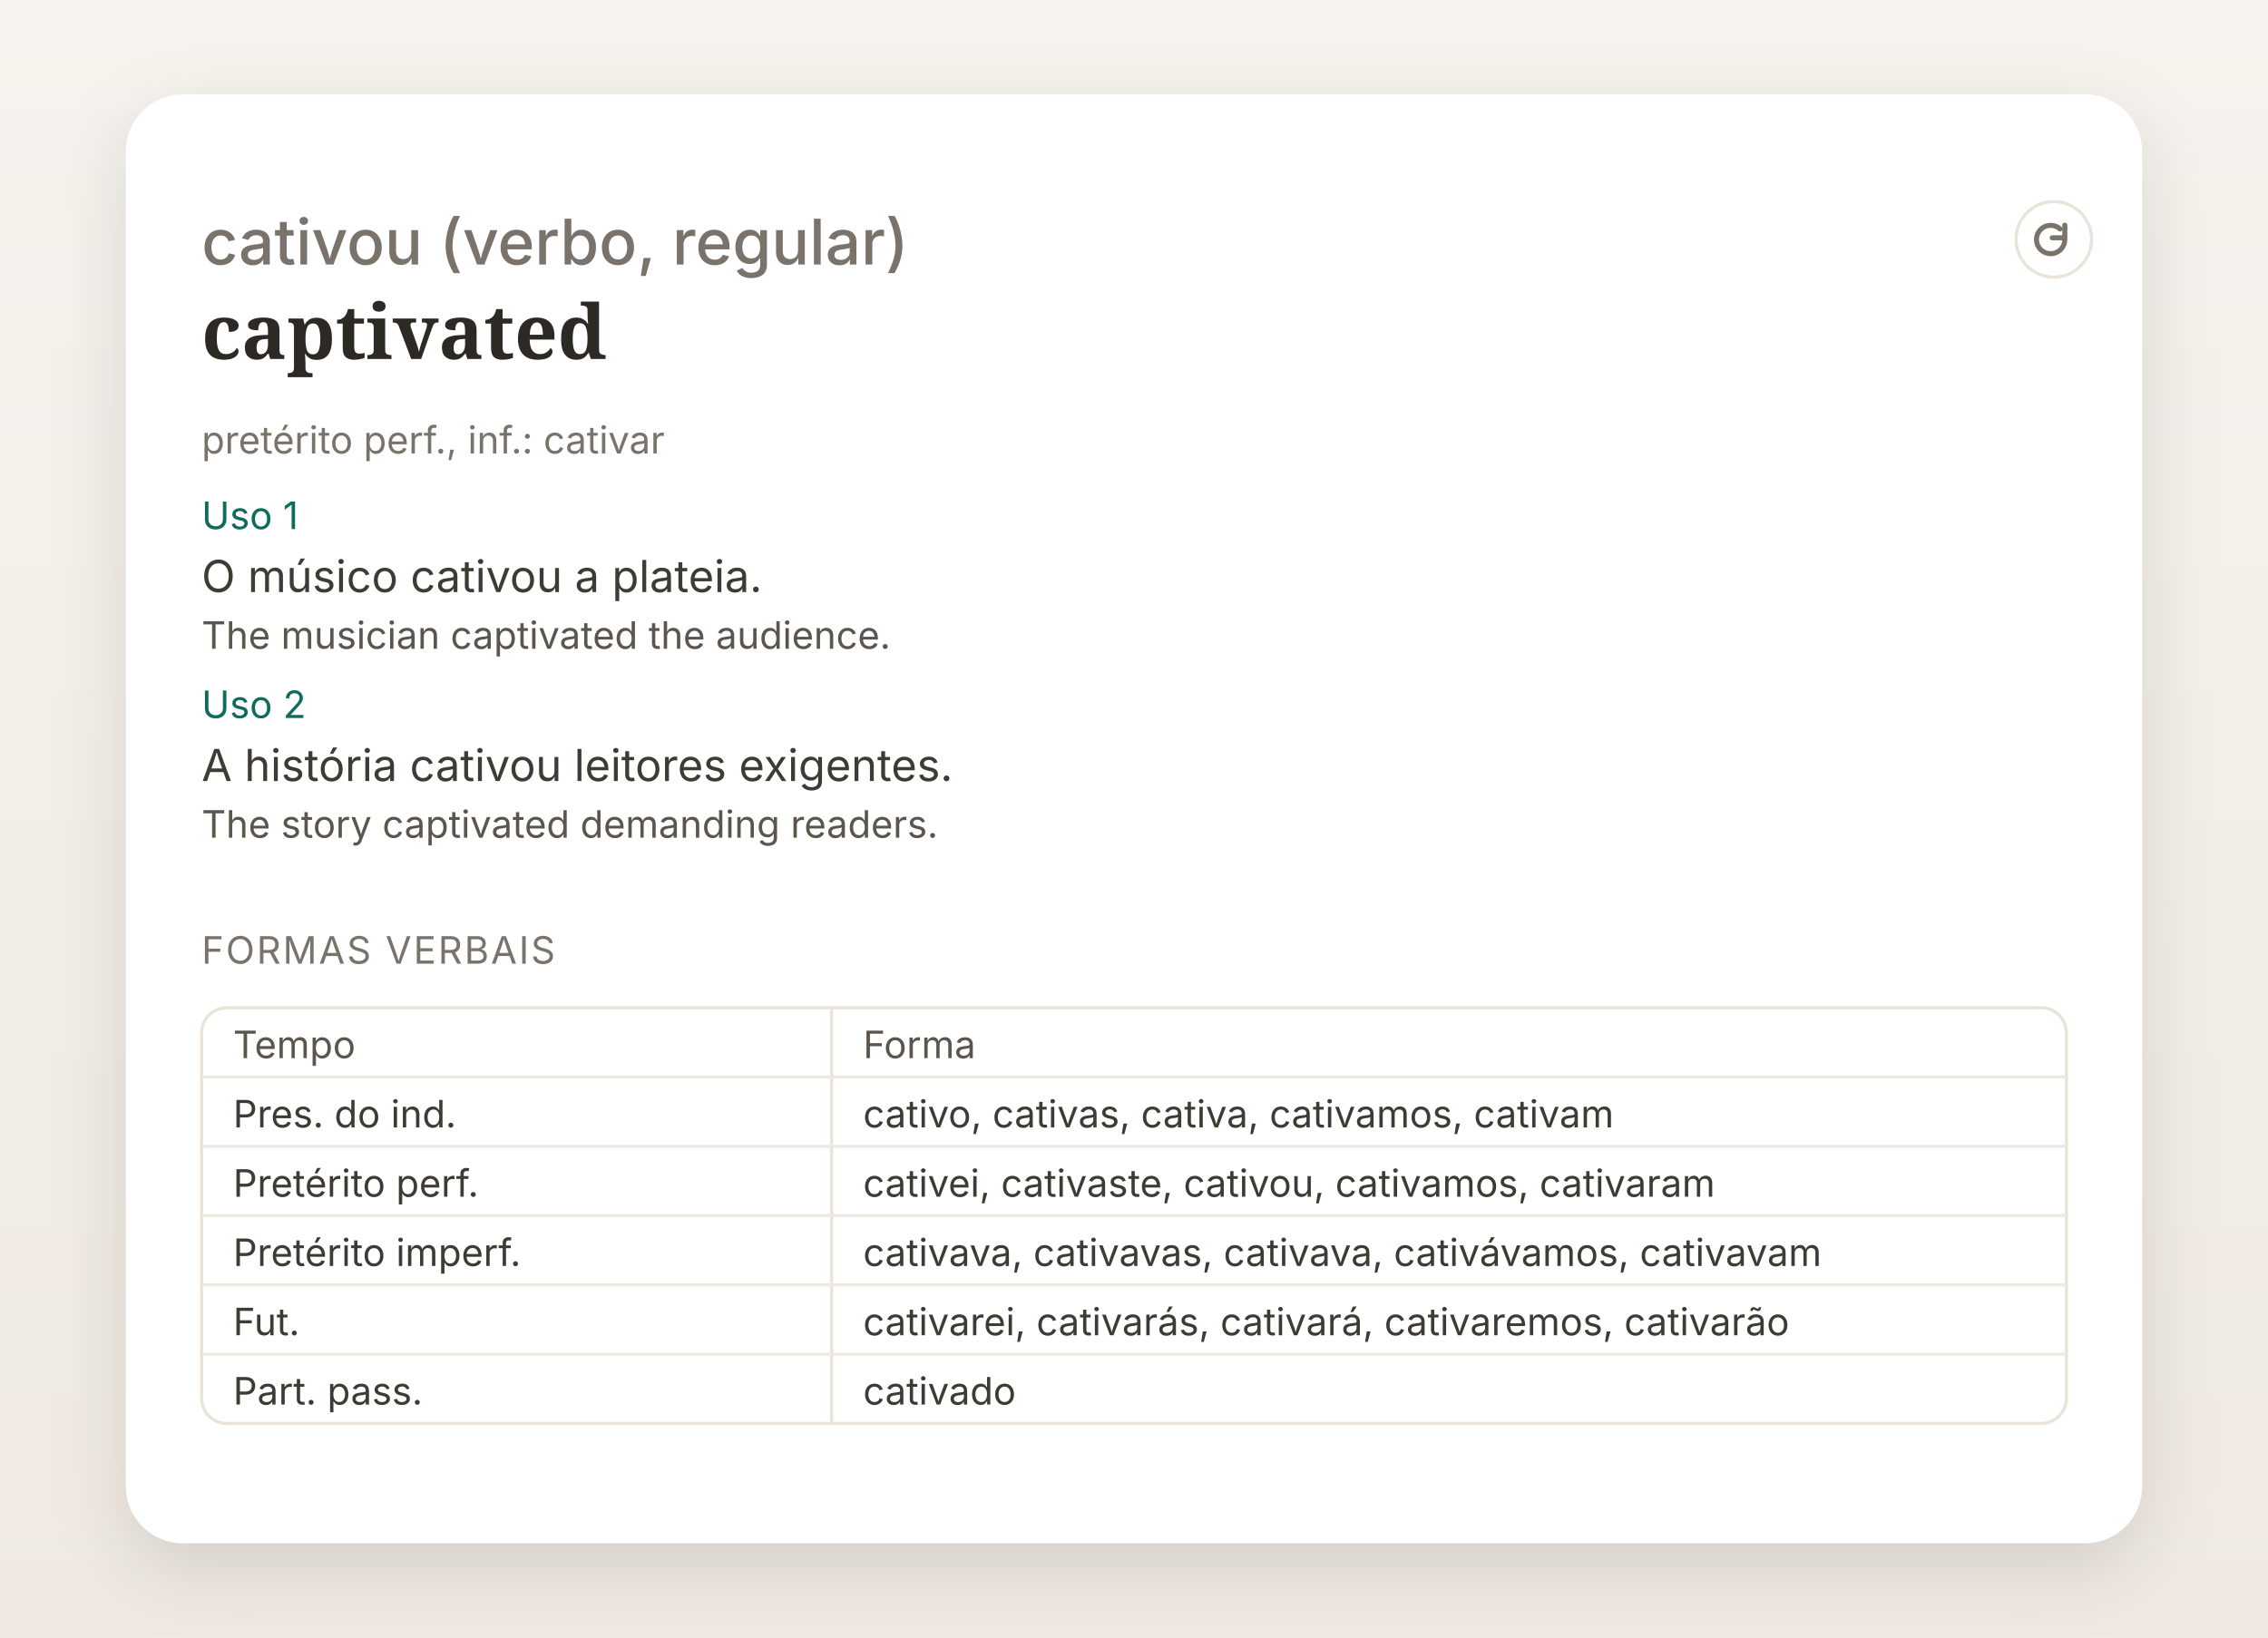
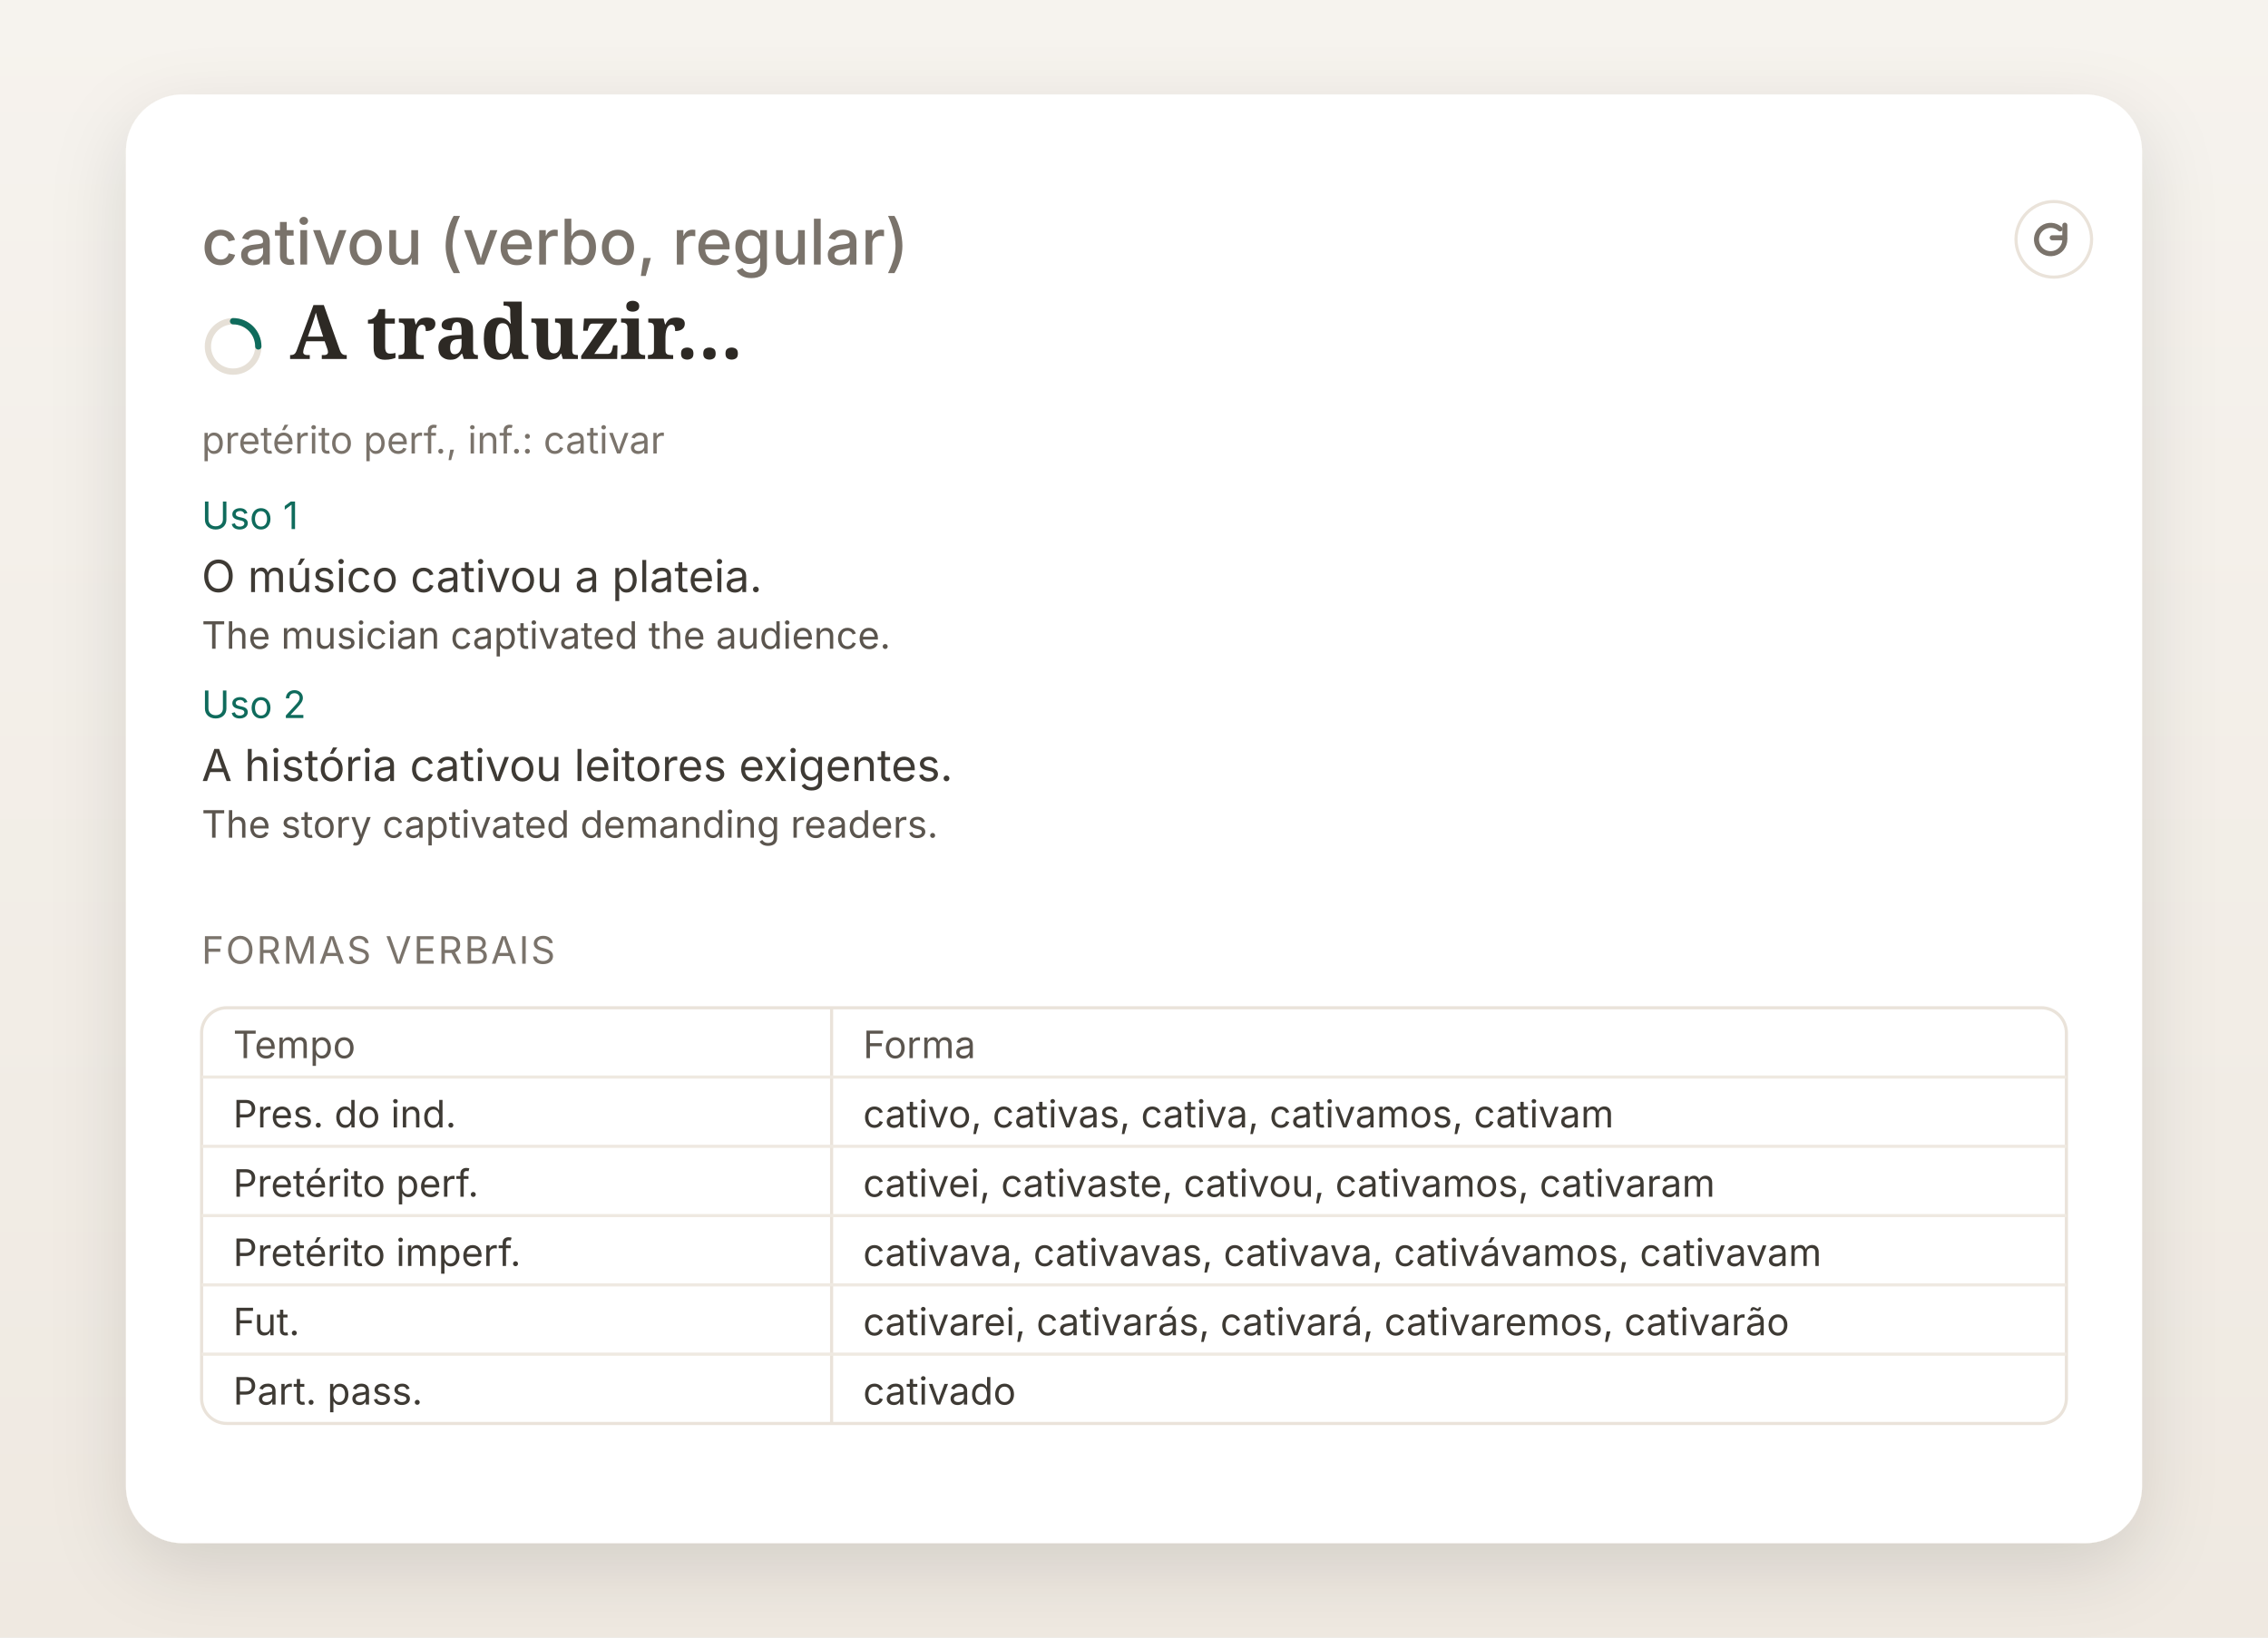
<svg xmlns="http://www.w3.org/2000/svg" width="720" height="520" viewBox="0 0 720 520" fill="none">
  <defs>
    <linearGradient id="bg" x1="0" y1="0" x2="0" y2="1">
      <stop offset="0%" stop-color="#F6F3EE" />
      <stop offset="100%" stop-color="#EFE9E1" />
    </linearGradient>
    <filter id="shadow" x="-20%" y="-20%" width="140%" height="140%" color-interpolation-filters="sRGB">
      <feDropShadow dx="0" dy="8" stdDeviation="12" flood-color="#000000" flood-opacity="0.12" />
    </filter>
  </defs>
  <rect width="720" height="520" fill="url(#bg)" />
  <g filter="url(#shadow)">
    <rect x="40" y="30" width="640" height="460" rx="18" fill="#FFFFFF" />
  </g>
  <text x="64" y="84" font-family="Work Sans, Inter, Arial, sans-serif" font-size="20" font-weight="500" fill="#7A736B">cativou (verbo, regular)</text>
  <g transform="translate(640 64)">
    <circle cx="12" cy="12" r="12" fill="#FFFFFF" stroke="#EAE3DA" />
    <path d="M15.5 12a4.5 4.5 0 1 1-1.5-3.3" fill="none" stroke="#7A736B" stroke-width="1.6" stroke-linecap="round" stroke-linejoin="round" />
    <path d="M15.5 7.5v4h-4" fill="none" stroke="#7A736B" stroke-width="1.6" stroke-linecap="round" stroke-linejoin="round" />
  </g>
  <g transform="translate(0 20)">
-     <text x="64" y="94" font-family="Literata, Georgia, serif" font-size="24" font-weight="600" fill="#2D2924">captivated</text>
+     <g transform="translate(64 74)">
+       <circle cx="10" cy="16" r="8" fill="none" stroke="#E6E0D7" stroke-width="2" />
+       <path d="M10 8A8 8 0 0 1 18 16" fill="none" stroke="#0F6B5C" stroke-width="2" stroke-linecap="round" />
+       <text x="28" y="20" font-family="Literata, Georgia, serif" font-size="24" font-weight="600" fill="#2D2924">A traduzir...</text>
+     </g>
    <text x="64" y="124" font-family="Work Sans, Inter, Arial, sans-serif" font-size="12" fill="#7A736B">pretérito perf., inf.: cativar</text>
    <text x="64" y="148" font-family="Work Sans, Inter, Arial, sans-serif" font-size="12" fill="#0F6B5C">Uso 1</text>
    <text x="64" y="168" font-family="Work Sans, Inter, Arial, sans-serif" font-size="14" fill="#3E3A34">O músico cativou a plateia.</text>
    <text x="64" y="186" font-family="Work Sans, Inter, Arial, sans-serif" font-size="12" fill="#5B554E">The musician captivated the audience.</text>
    <text x="64" y="208" font-family="Work Sans, Inter, Arial, sans-serif" font-size="12" fill="#0F6B5C">Uso 2</text>
    <text x="64" y="228" font-family="Work Sans, Inter, Arial, sans-serif" font-size="14" fill="#3E3A34">A história cativou leitores exigentes.</text>
    <text x="64" y="246" font-family="Work Sans, Inter, Arial, sans-serif" font-size="12" fill="#5B554E">The story captivated demanding readers.</text>
    <text x="64" y="286" font-family="Work Sans, Inter, Arial, sans-serif" font-size="12" letter-spacing="0.6" fill="#7A736B">FORMAS VERBAIS</text>
    <rect x="64" y="300" width="592" height="132" rx="8" fill="#FFFFFF" stroke="#EAE3DA" />
    <line x1="264" y1="300" x2="264" y2="432" stroke="#EAE3DA" />
    <line x1="64" y1="322" x2="656" y2="322" stroke="#EFE9E1" />
    <line x1="64" y1="344" x2="656" y2="344" stroke="#EFE9E1" />
    <line x1="64" y1="366" x2="656" y2="366" stroke="#EFE9E1" />
    <line x1="64" y1="388" x2="656" y2="388" stroke="#EFE9E1" />
    <line x1="64" y1="410" x2="656" y2="410" stroke="#EFE9E1" />
    <text x="74" y="316" font-family="Work Sans, Inter, Arial, sans-serif" font-size="12" fill="#5B554E">Tempo</text>
    <text x="274" y="316" font-family="Work Sans, Inter, Arial, sans-serif" font-size="12" fill="#5B554E">Forma</text>
    <text x="74" y="338" font-family="Work Sans, Inter, Arial, sans-serif" font-size="12" fill="#3E3A34">Pres. do ind.</text>
    <text x="274" y="338" font-family="Work Sans, Inter, Arial, sans-serif" font-size="12" fill="#3E3A34">cativo, cativas, cativa, cativamos, cativam</text>
    <text x="74" y="360" font-family="Work Sans, Inter, Arial, sans-serif" font-size="12" fill="#3E3A34">Pretérito perf.</text>
    <text x="274" y="360" font-family="Work Sans, Inter, Arial, sans-serif" font-size="12" fill="#3E3A34">cativei, cativaste, cativou, cativamos, cativaram</text>
    <text x="74" y="382" font-family="Work Sans, Inter, Arial, sans-serif" font-size="12" fill="#3E3A34">Pretérito imperf.</text>
    <text x="274" y="382" font-family="Work Sans, Inter, Arial, sans-serif" font-size="12" fill="#3E3A34">cativava, cativavas, cativava, cativávamos, cativavam</text>
    <text x="74" y="404" font-family="Work Sans, Inter, Arial, sans-serif" font-size="12" fill="#3E3A34">Fut.</text>
    <text x="274" y="404" font-family="Work Sans, Inter, Arial, sans-serif" font-size="12" fill="#3E3A34">cativarei, cativarás, cativará, cativaremos, cativarão</text>
    <text x="74" y="426" font-family="Work Sans, Inter, Arial, sans-serif" font-size="12" fill="#3E3A34">Part. pass.</text>
    <text x="274" y="426" font-family="Work Sans, Inter, Arial, sans-serif" font-size="12" fill="#3E3A34">cativado</text>
  </g>
</svg>
